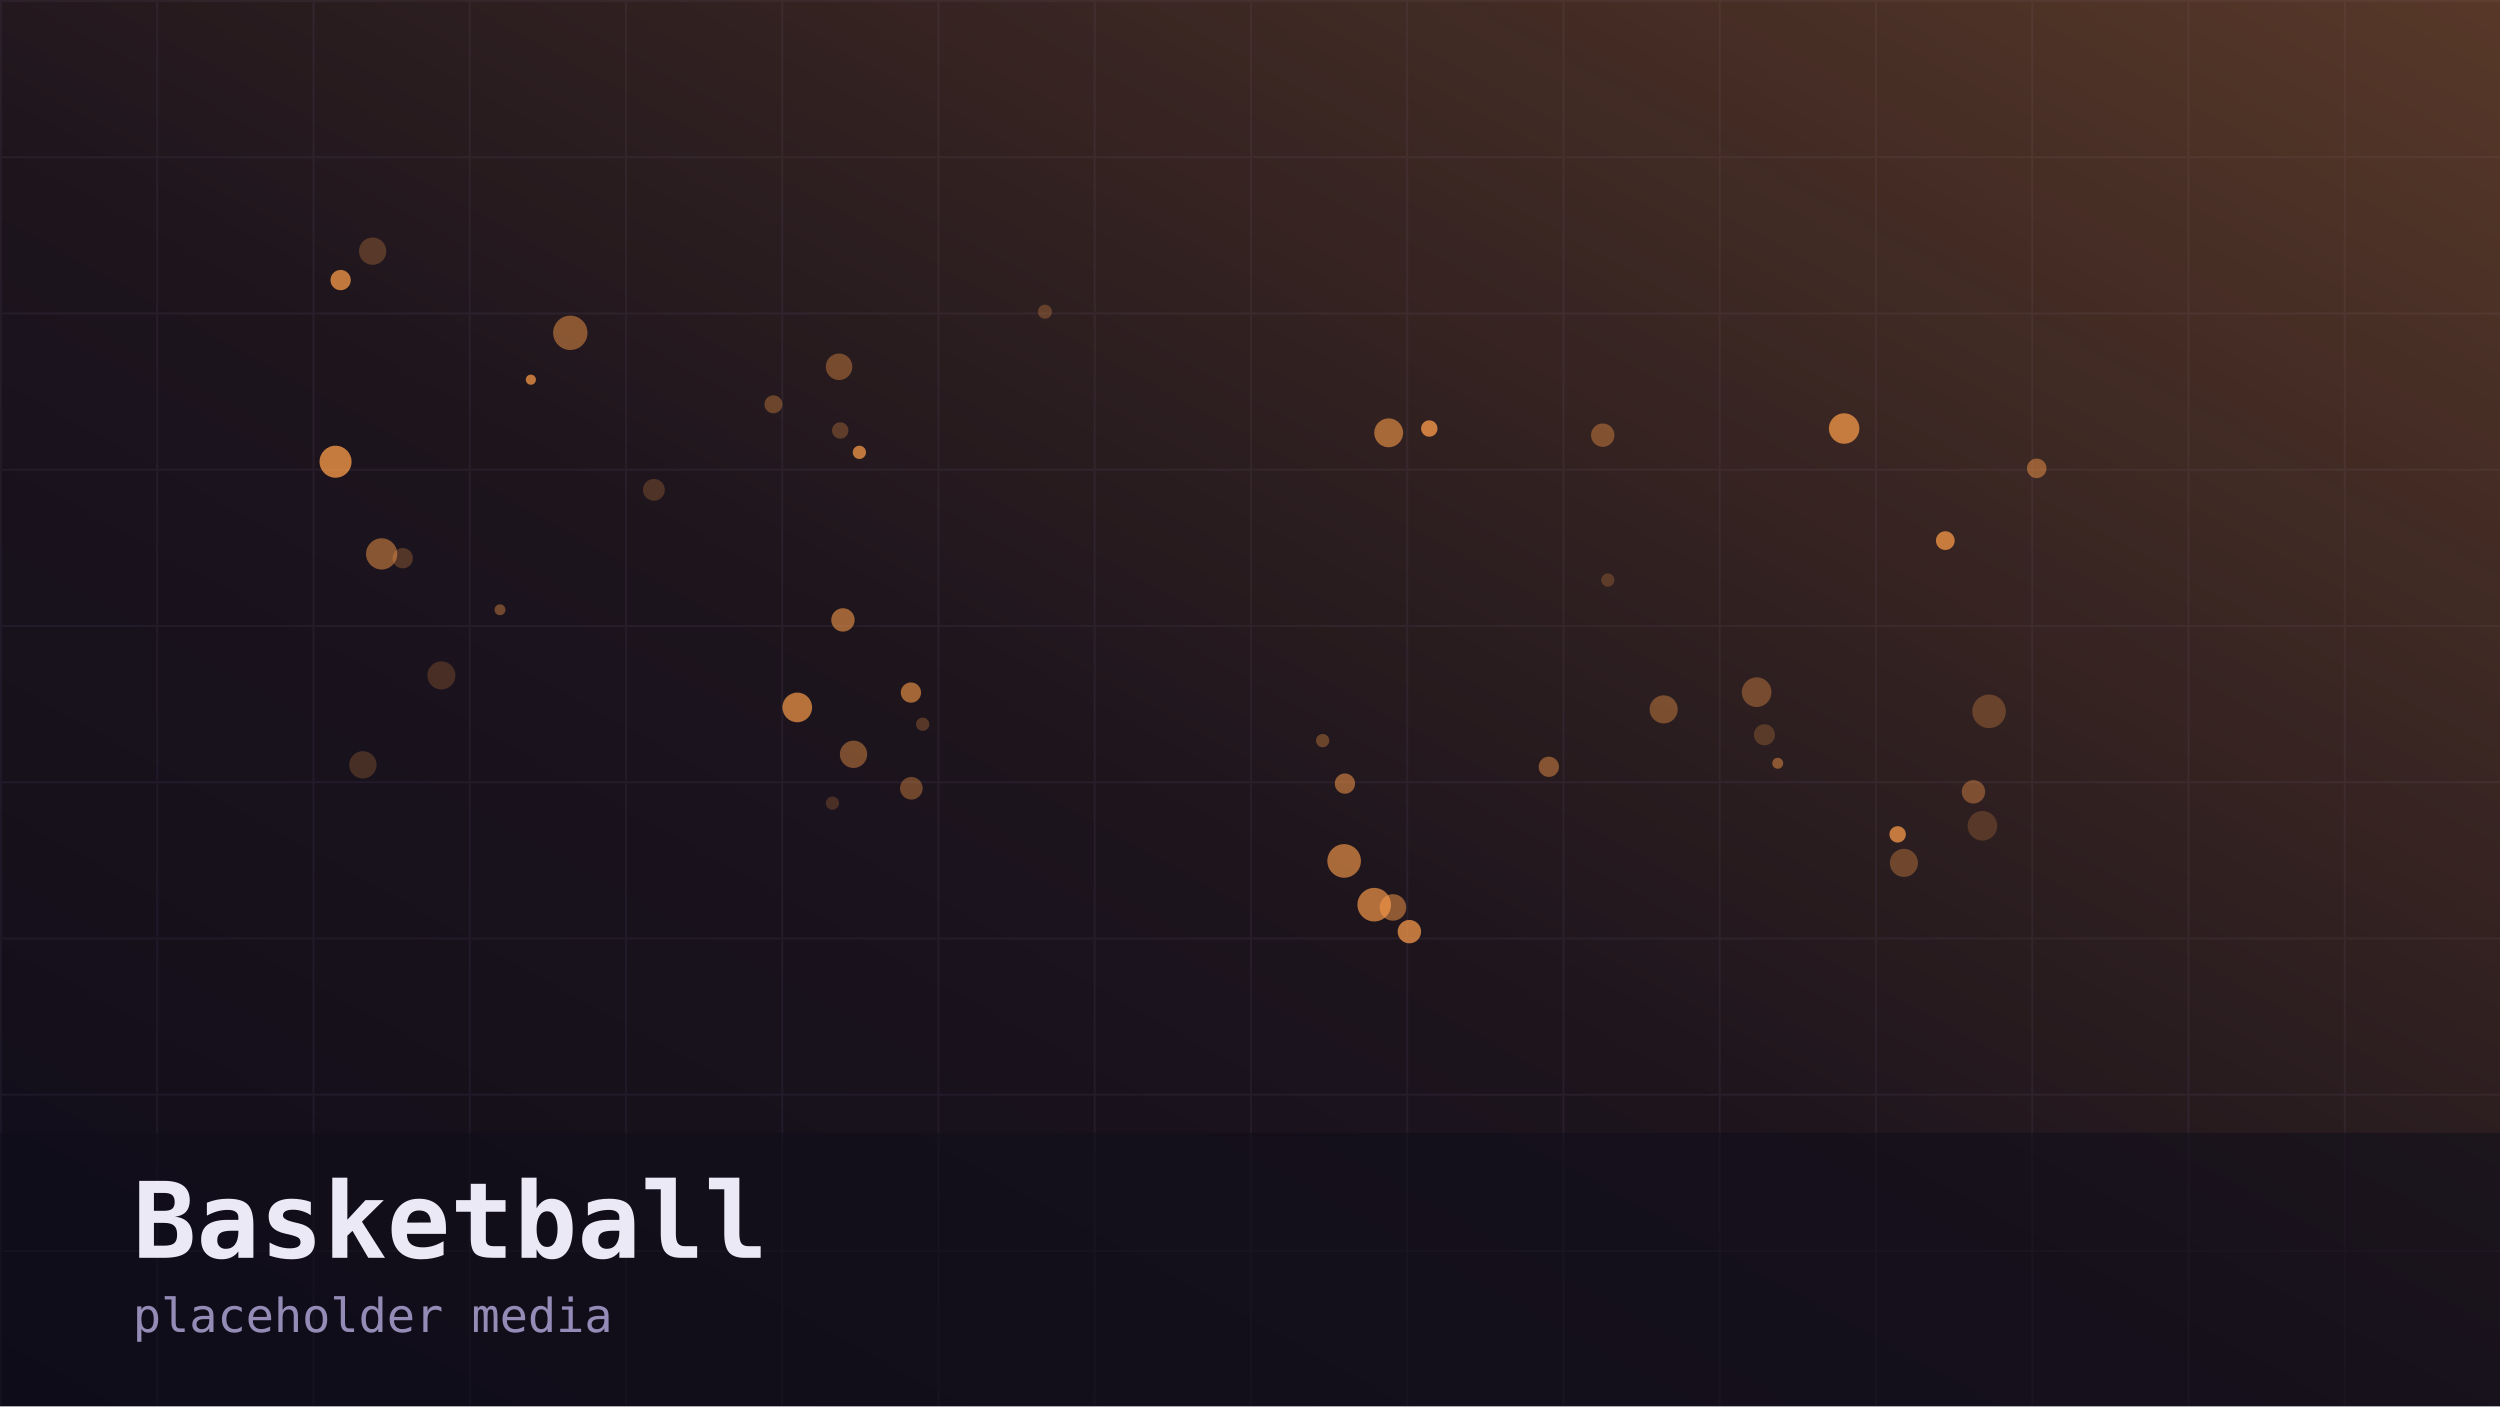
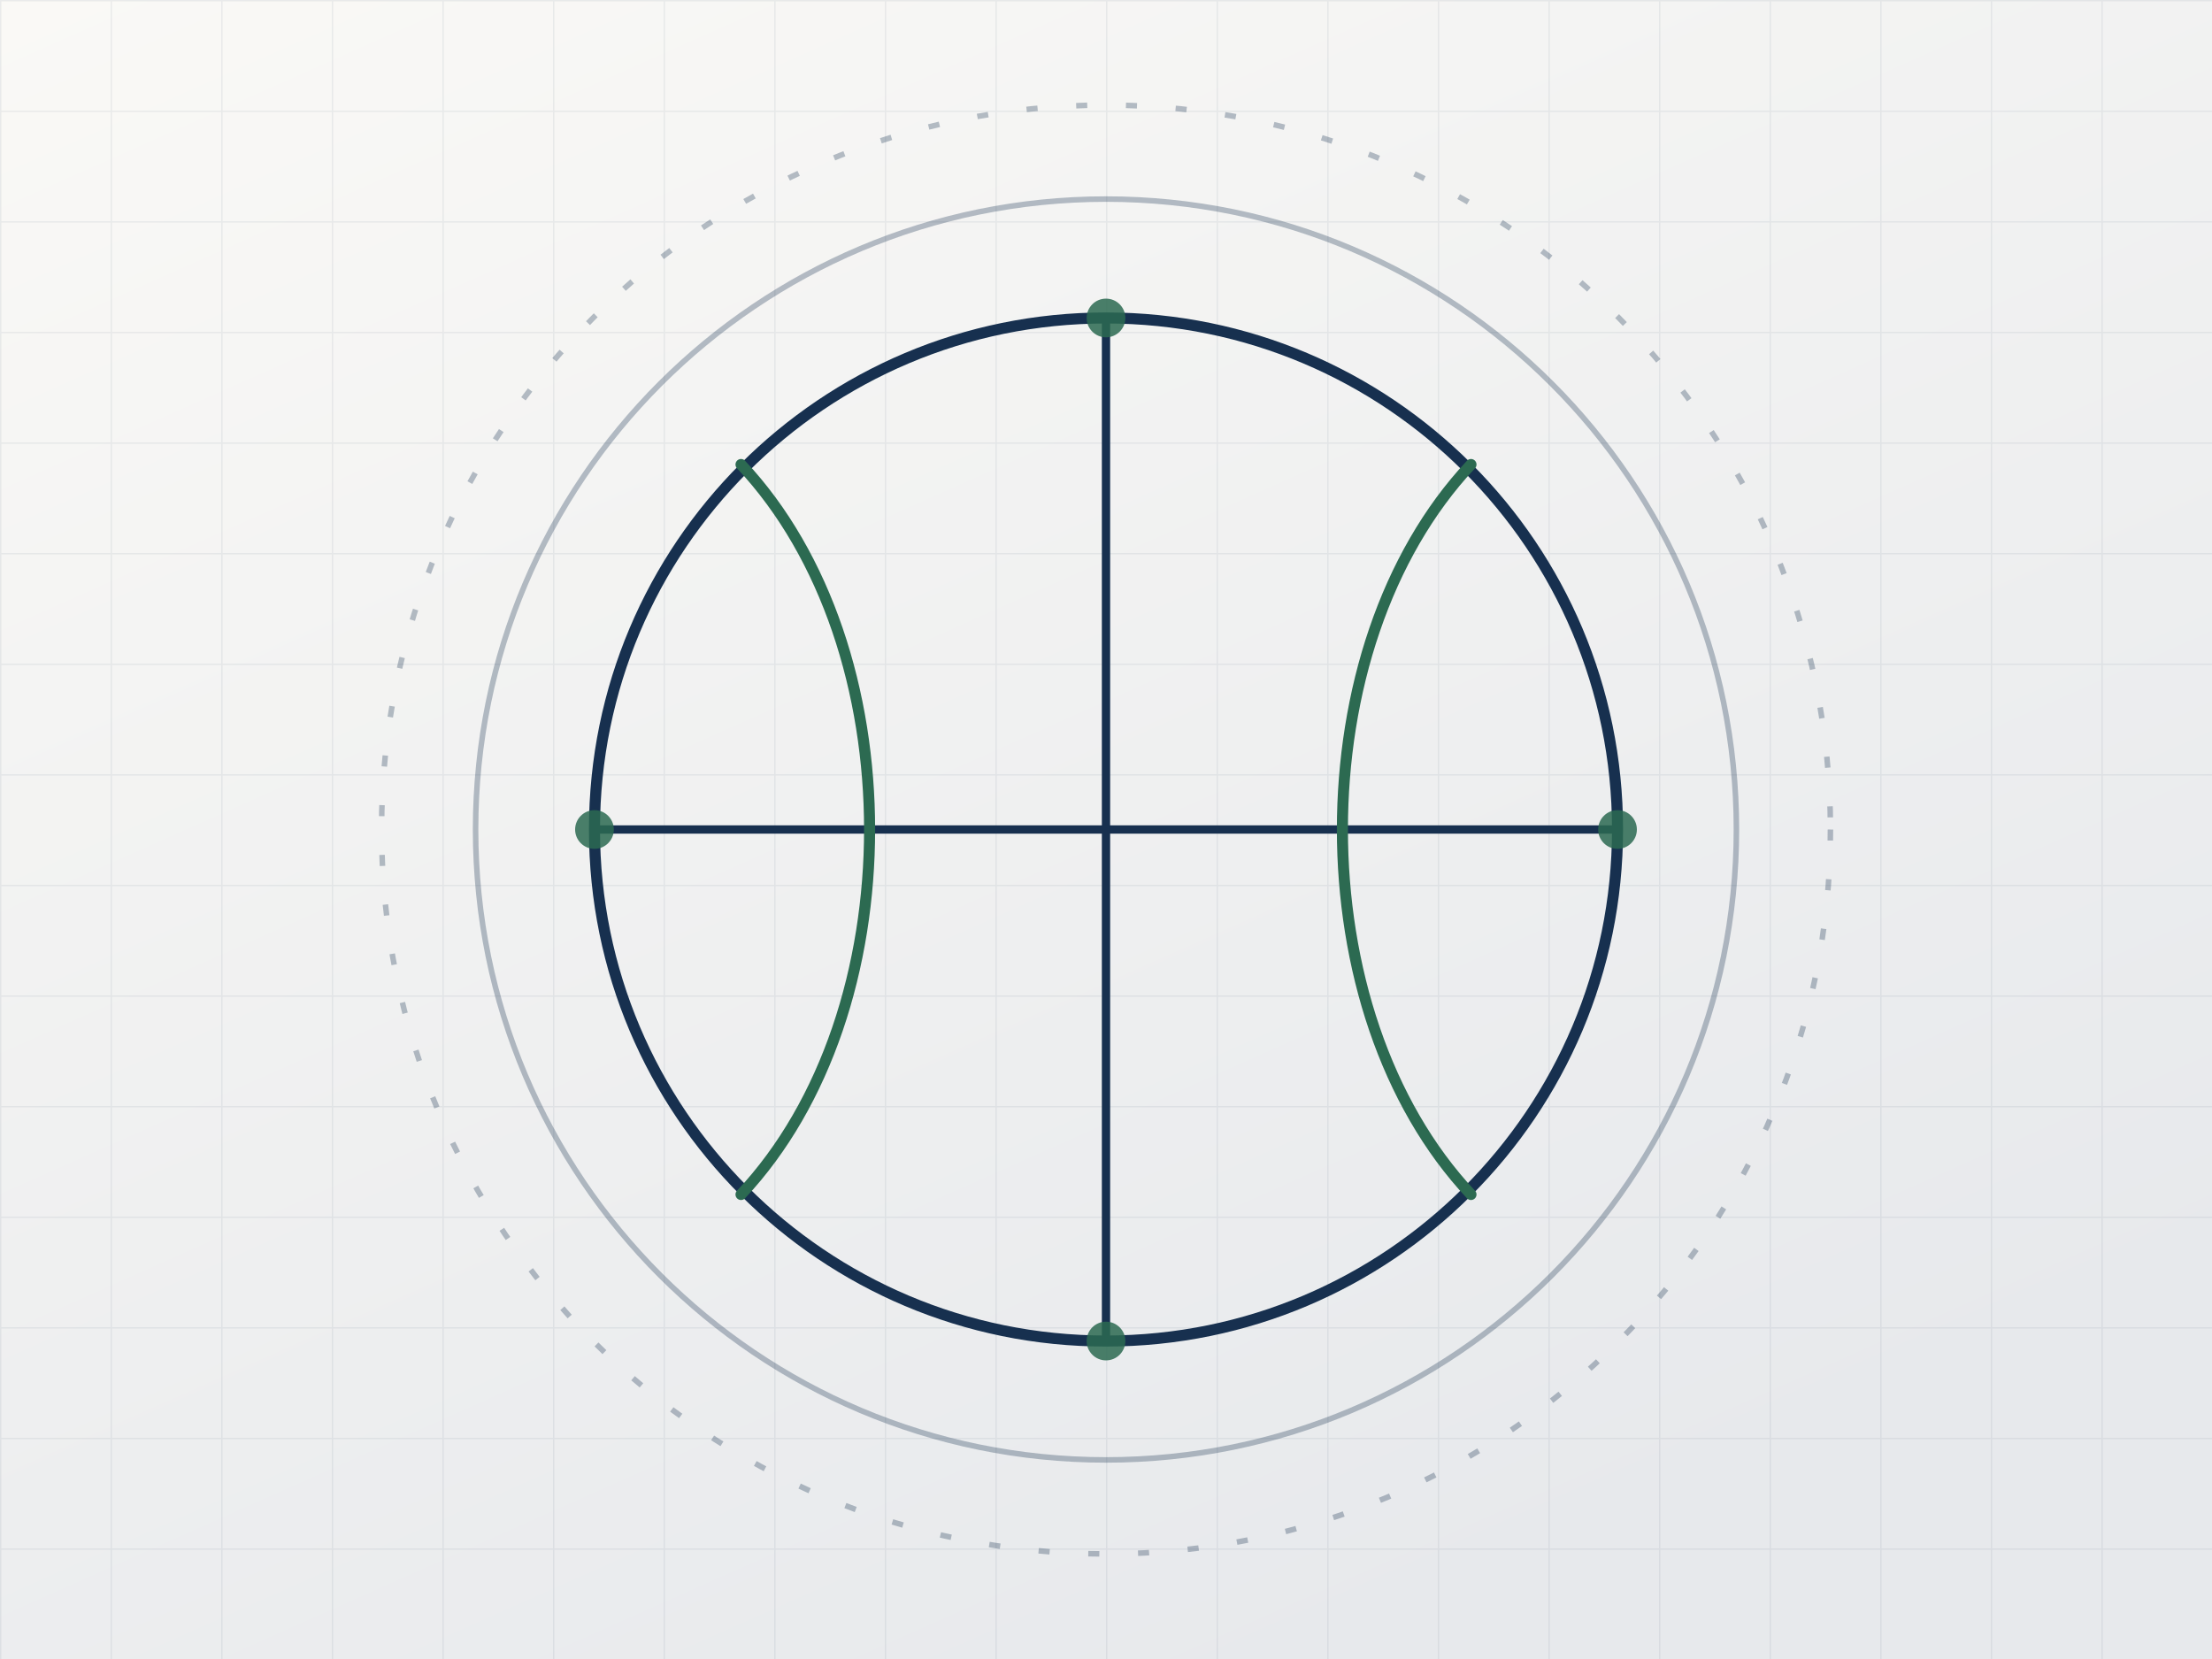
- <svg xmlns="http://www.w3.org/2000/svg" viewBox="0 0 640 360" width="640" height="360" role="img" aria-label="Basketball">
+ <svg xmlns="http://www.w3.org/2000/svg" viewBox="0 0 800 600" width="800" height="600" role="img" aria-label="basketball">
  <defs>
-     <linearGradient id="w" x1="1" y1="0" x2="0" y2="1">
-       <stop offset="0" stop-color="#FF9E4A" stop-opacity="0.30" />
-       <stop offset="0.55" stop-color="#FF9E4A" stop-opacity="0.06" />
-       <stop offset="1" stop-color="#FF9E4A" stop-opacity="0" />
+     <linearGradient id="pw" x1="0" y1="0" x2="0.6" y2="1">
+       <stop offset="0" stop-color="#faf9f6" />
+       <stop offset="1" stop-color="#e7e9ec" />
    </linearGradient>
-     <pattern id="g" width="40" height="40" patternUnits="userSpaceOnUse">
-       <path d="M40 0H0V40" fill="none" stroke="#A796E0" stroke-opacity="0.07" stroke-width="1" />
+     <pattern id="pg" width="40" height="40" patternUnits="userSpaceOnUse">
+       <path d="M40 0H0V40" fill="none" stroke="#17304f" stroke-opacity="0.07" stroke-width="1" />
    </pattern>
  </defs>
-   <rect width="640" height="360" fill="#0F0C1A" />
-   <rect width="640" height="360" fill="url(#g)" />
-   <rect width="640" height="360" fill="url(#w)" />
-   <circle cx="236.2" cy="185.4" r="1.7" fill="#FF9E4A" opacity="0.25" />
-   <circle cx="425.9" cy="181.6" r="3.6" fill="#FF9E4A" opacity="0.38" />
-   <circle cx="95.4" cy="64.3" r="3.5" fill="#FF9E4A" opacity="0.25" />
-   <circle cx="396.5" cy="196.3" r="2.6" fill="#FF9E4A" opacity="0.44" />
-   <circle cx="128" cy="156.1" r="1.4" fill="#FF9E4A" opacity="0.38" />
-   <circle cx="449.7" cy="177.2" r="3.8" fill="#FF9E4A" opacity="0.35" />
-   <circle cx="167.4" cy="125.4" r="2.8" fill="#FF9E4A" opacity="0.22" />
-   <circle cx="509.2" cy="182.1" r="4.3" fill="#FF9E4A" opacity="0.27" />
-   <circle cx="214.8" cy="93.9" r="3.4" fill="#FF9E4A" opacity="0.37" />
-   <circle cx="344.1" cy="220.4" r="4.3" fill="#FF9E4A" opacity="0.62" />
-   <circle cx="113" cy="172.9" r="3.6" fill="#FF9E4A" opacity="0.2" />
-   <circle cx="338.6" cy="189.6" r="1.7" fill="#FF9E4A" opacity="0.33" />
-   <circle cx="87.2" cy="71.7" r="2.6" fill="#FF9E4A" opacity="0.72" />
-   <circle cx="410.3" cy="111.4" r="3" fill="#FF9E4A" opacity="0.38" />
-   <circle cx="92.9" cy="195.8" r="3.5" fill="#FF9E4A" opacity="0.21" />
-   <circle cx="344.3" cy="200.6" r="2.6" fill="#FF9E4A" opacity="0.52" />
-   <circle cx="103.1" cy="142.9" r="2.6" fill="#FF9E4A" opacity="0.25" />
-   <circle cx="521.4" cy="119.9" r="2.5" fill="#FF9E4A" opacity="0.47" />
-   <circle cx="220" cy="115.8" r="1.7" fill="#FF9E4A" opacity="0.71" />
-   <circle cx="485.8" cy="213.6" r="2.1" fill="#FF9E4A" opacity="0.72" />
-   <circle cx="135.9" cy="97.2" r="1.3" fill="#FF9E4A" opacity="0.71" />
-   <circle cx="355.5" cy="110.8" r="3.7" fill="#FF9E4A" opacity="0.58" />
-   <circle cx="215.1" cy="110.2" r="2.1" fill="#FF9E4A" opacity="0.27" />
-   <circle cx="356.6" cy="232.3" r="3.4" fill="#FF9E4A" opacity="0.5" />
-   <circle cx="146" cy="85.2" r="4.4" fill="#FF9E4A" opacity="0.47" />
-   <circle cx="365.9" cy="109.7" r="2.1" fill="#FF9E4A" opacity="0.75" />
-   <circle cx="213.1" cy="205.6" r="1.7" fill="#FF9E4A" opacity="0.2" />
-   <circle cx="505.2" cy="202.7" r="3" fill="#FF9E4A" opacity="0.38" />
-   <circle cx="204.1" cy="181.1" r="3.8" fill="#FF9E4A" opacity="0.68" />
-   <circle cx="451.7" cy="188.1" r="2.7" fill="#FF9E4A" opacity="0.22" />
-   <circle cx="233.2" cy="177.3" r="2.6" fill="#FF9E4A" opacity="0.59" />
-   <circle cx="498" cy="138.4" r="2.4" fill="#FF9E4A" opacity="0.72" />
-   <circle cx="215.8" cy="158.7" r="3" fill="#FF9E4A" opacity="0.57" />
-   <circle cx="487.4" cy="220.9" r="3.6" fill="#FF9E4A" opacity="0.33" />
-   <circle cx="267.5" cy="79.8" r="1.8" fill="#FF9E4A" opacity="0.27" />
-   <circle cx="507.5" cy="211.4" r="3.8" fill="#FF9E4A" opacity="0.2" />
-   <circle cx="233.3" cy="201.8" r="2.9" fill="#FF9E4A" opacity="0.37" />
-   <circle cx="351.8" cy="231.6" r="4.3" fill="#FF9E4A" opacity="0.66" />
-   <circle cx="218.5" cy="193.1" r="3.5" fill="#FF9E4A" opacity="0.42" />
-   <circle cx="455.1" cy="195.4" r="1.4" fill="#FF9E4A" opacity="0.46" />
-   <circle cx="198" cy="103.5" r="2.3" fill="#FF9E4A" opacity="0.33" />
-   <circle cx="360.8" cy="238.5" r="3" fill="#FF9E4A" opacity="0.71" />
-   <circle cx="97.7" cy="141.8" r="4" fill="#FF9E4A" opacity="0.48" />
-   <circle cx="411.6" cy="148.5" r="1.7" fill="#FF9E4A" opacity="0.23" />
-   <circle cx="85.9" cy="118.2" r="4.1" fill="#FF9E4A" opacity="0.75" />
-   <circle cx="472.1" cy="109.7" r="3.9" fill="#FF9E4A" opacity="0.71" />
-   <rect x="0" y="290" width="640" height="70" fill="#0F0C1A" opacity="0.55" />
-   <text x="34" y="322" font-family="'Anonymous Pro',monospace" font-size="27" font-weight="700" fill="#ECE9F7">Basketball</text>
-   <text x="34" y="341" font-family="'Anonymous Pro',monospace" font-size="12" fill="#948CB6">placeholder media</text>
+   <rect width="800" height="600" fill="#f2f1ec" />
+   <rect width="800" height="600" fill="url(#pw)" />
+   <rect width="800" height="600" fill="url(#pg)" />
+   <g fill="none" stroke="#17304f" stroke-width="3" stroke-linecap="round">
+     <circle cx="400" cy="300" r="185" stroke-width="4" />
+     <path d="M400 115v370" />
+     <path d="M215 300h370" />
+     <path d="M268 168c62 66 62 198 0 264" stroke="#2c6a51" stroke-width="4" />
+     <path d="M532 168c-62 66-62 198 0 264" stroke="#2c6a51" stroke-width="4" />
+   </g>
+   <g fill="none" stroke="#17304f" stroke-opacity="0.3" stroke-width="2">
+     <circle cx="400" cy="300" r="228" />
+     <circle cx="400" cy="300" r="262" stroke-dasharray="4 14" />
+   </g>
+   <g fill="#2c6a51" fill-opacity="0.85">
+     <circle cx="400" cy="115" r="7" />
+     <circle cx="400" cy="485" r="7" />
+     <circle cx="215" cy="300" r="7" />
+     <circle cx="585" cy="300" r="7" />
+   </g>
</svg>
